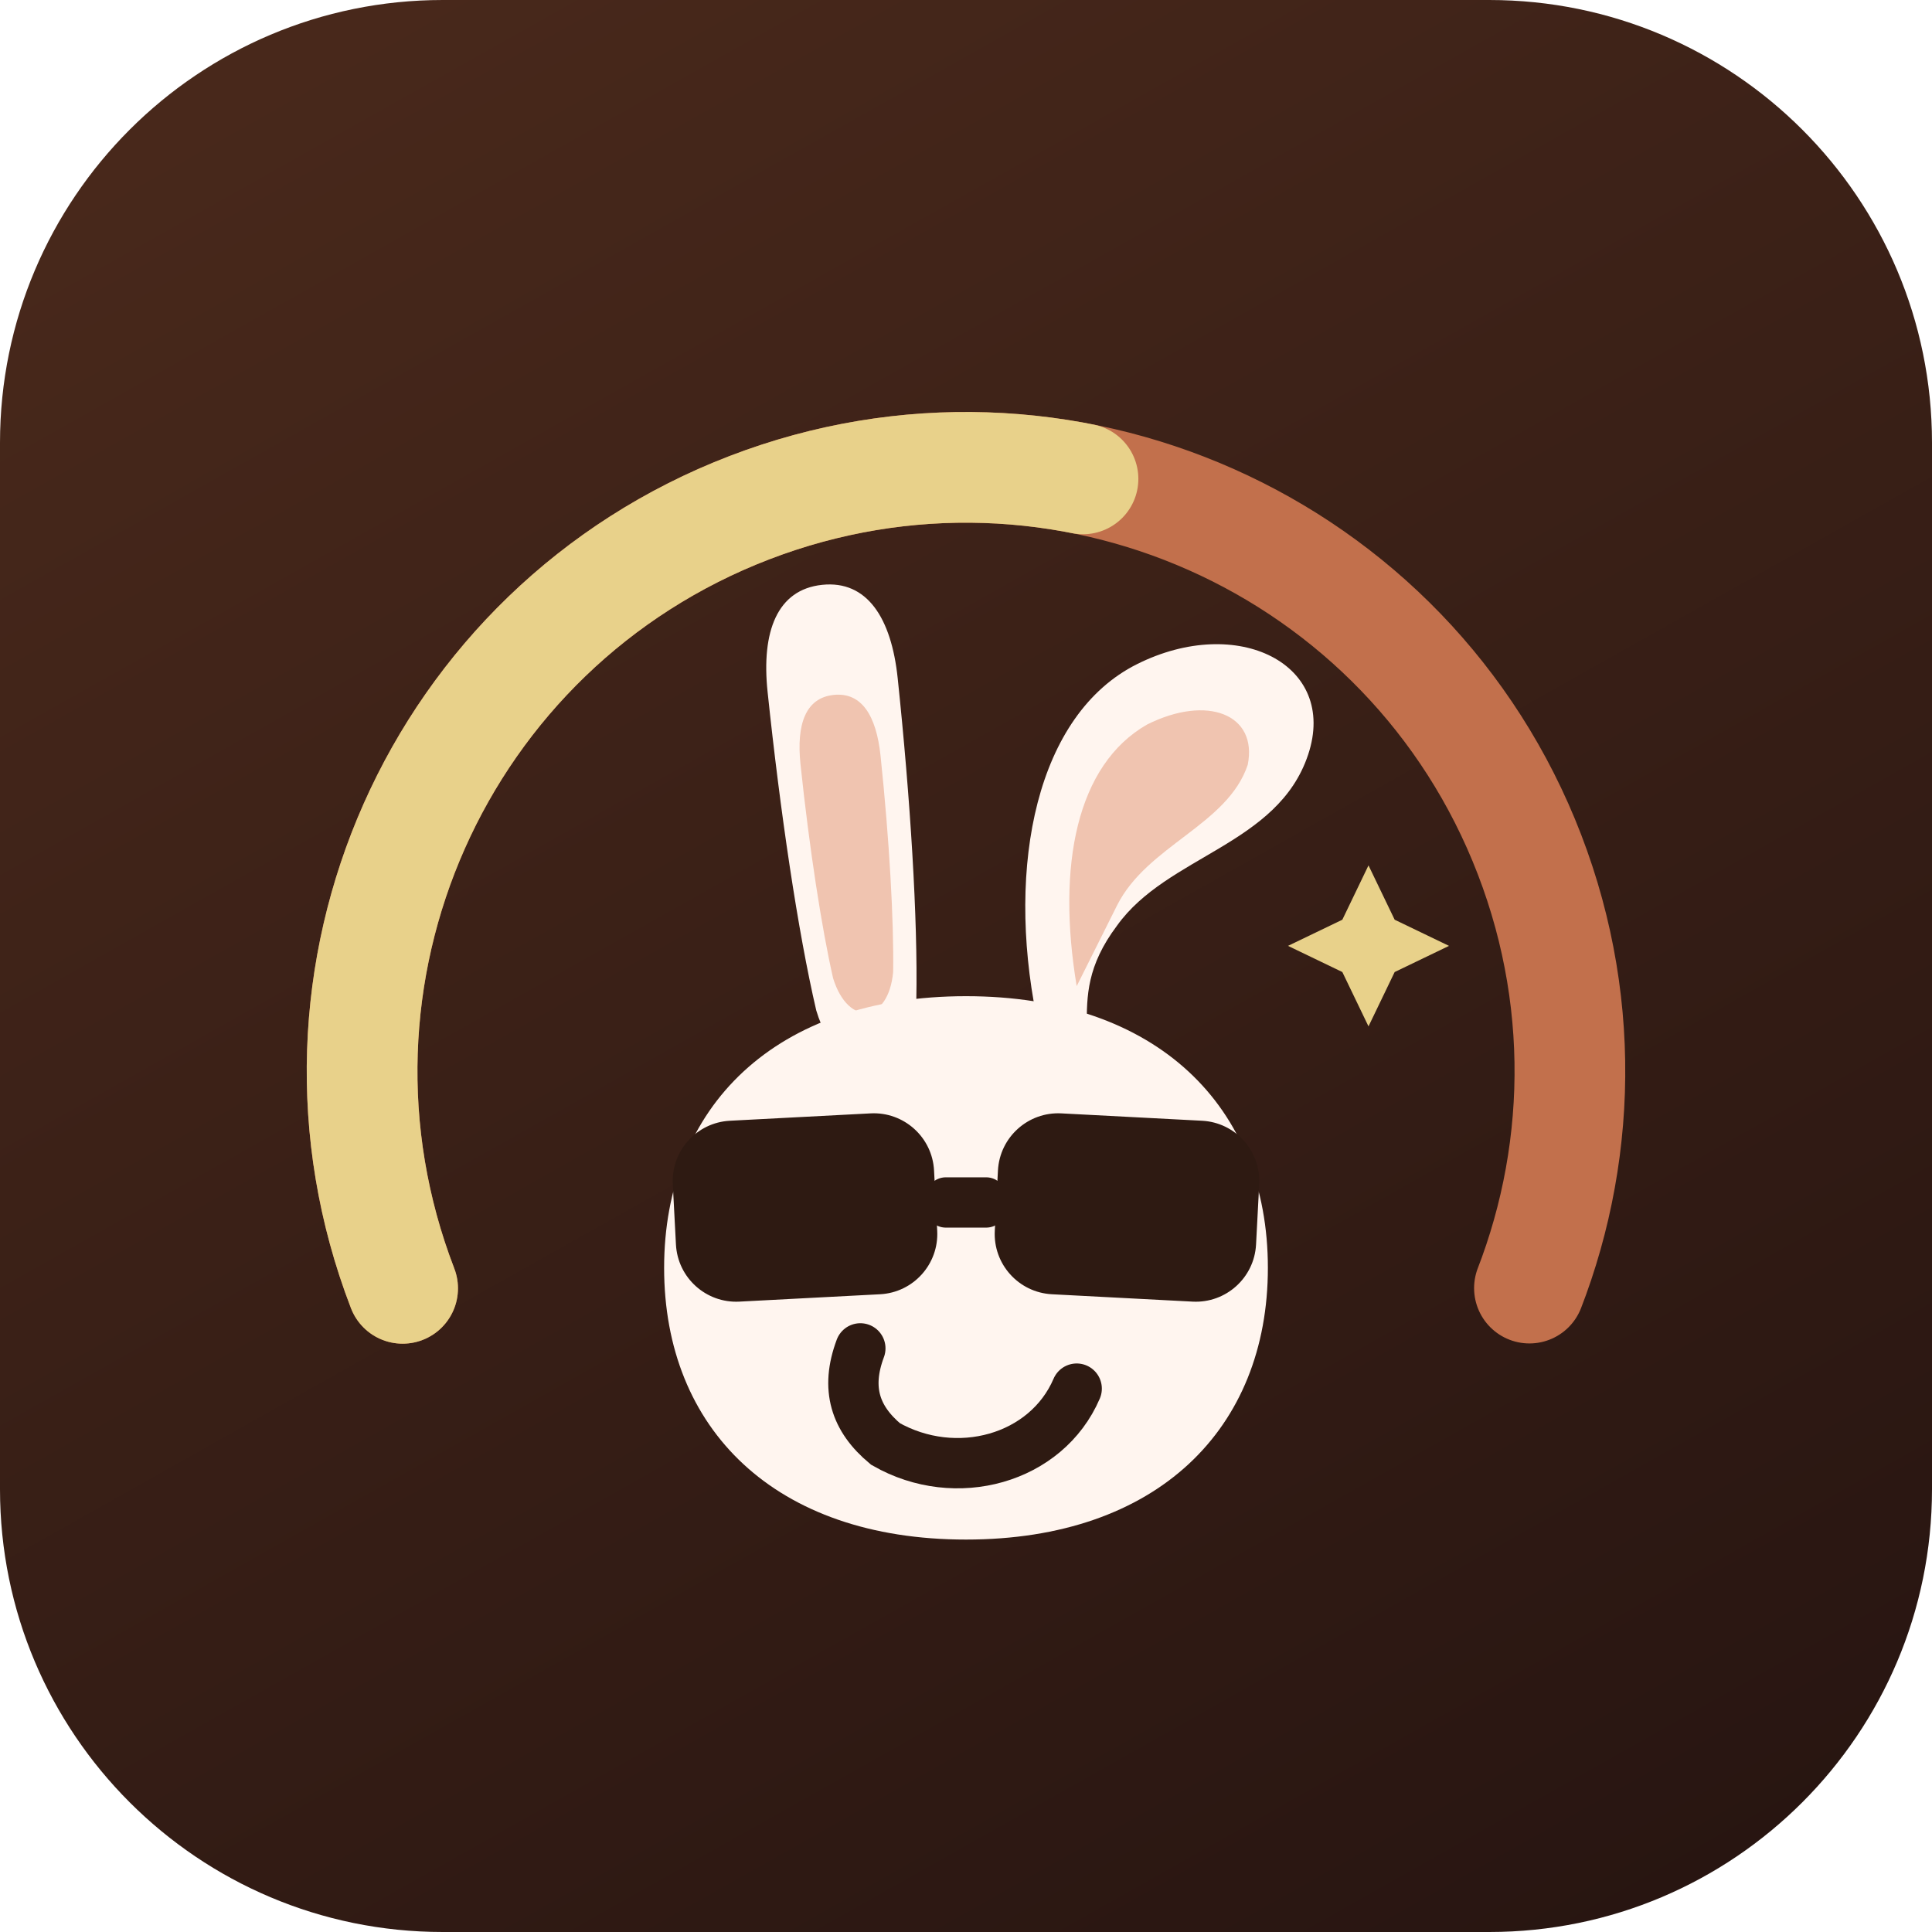
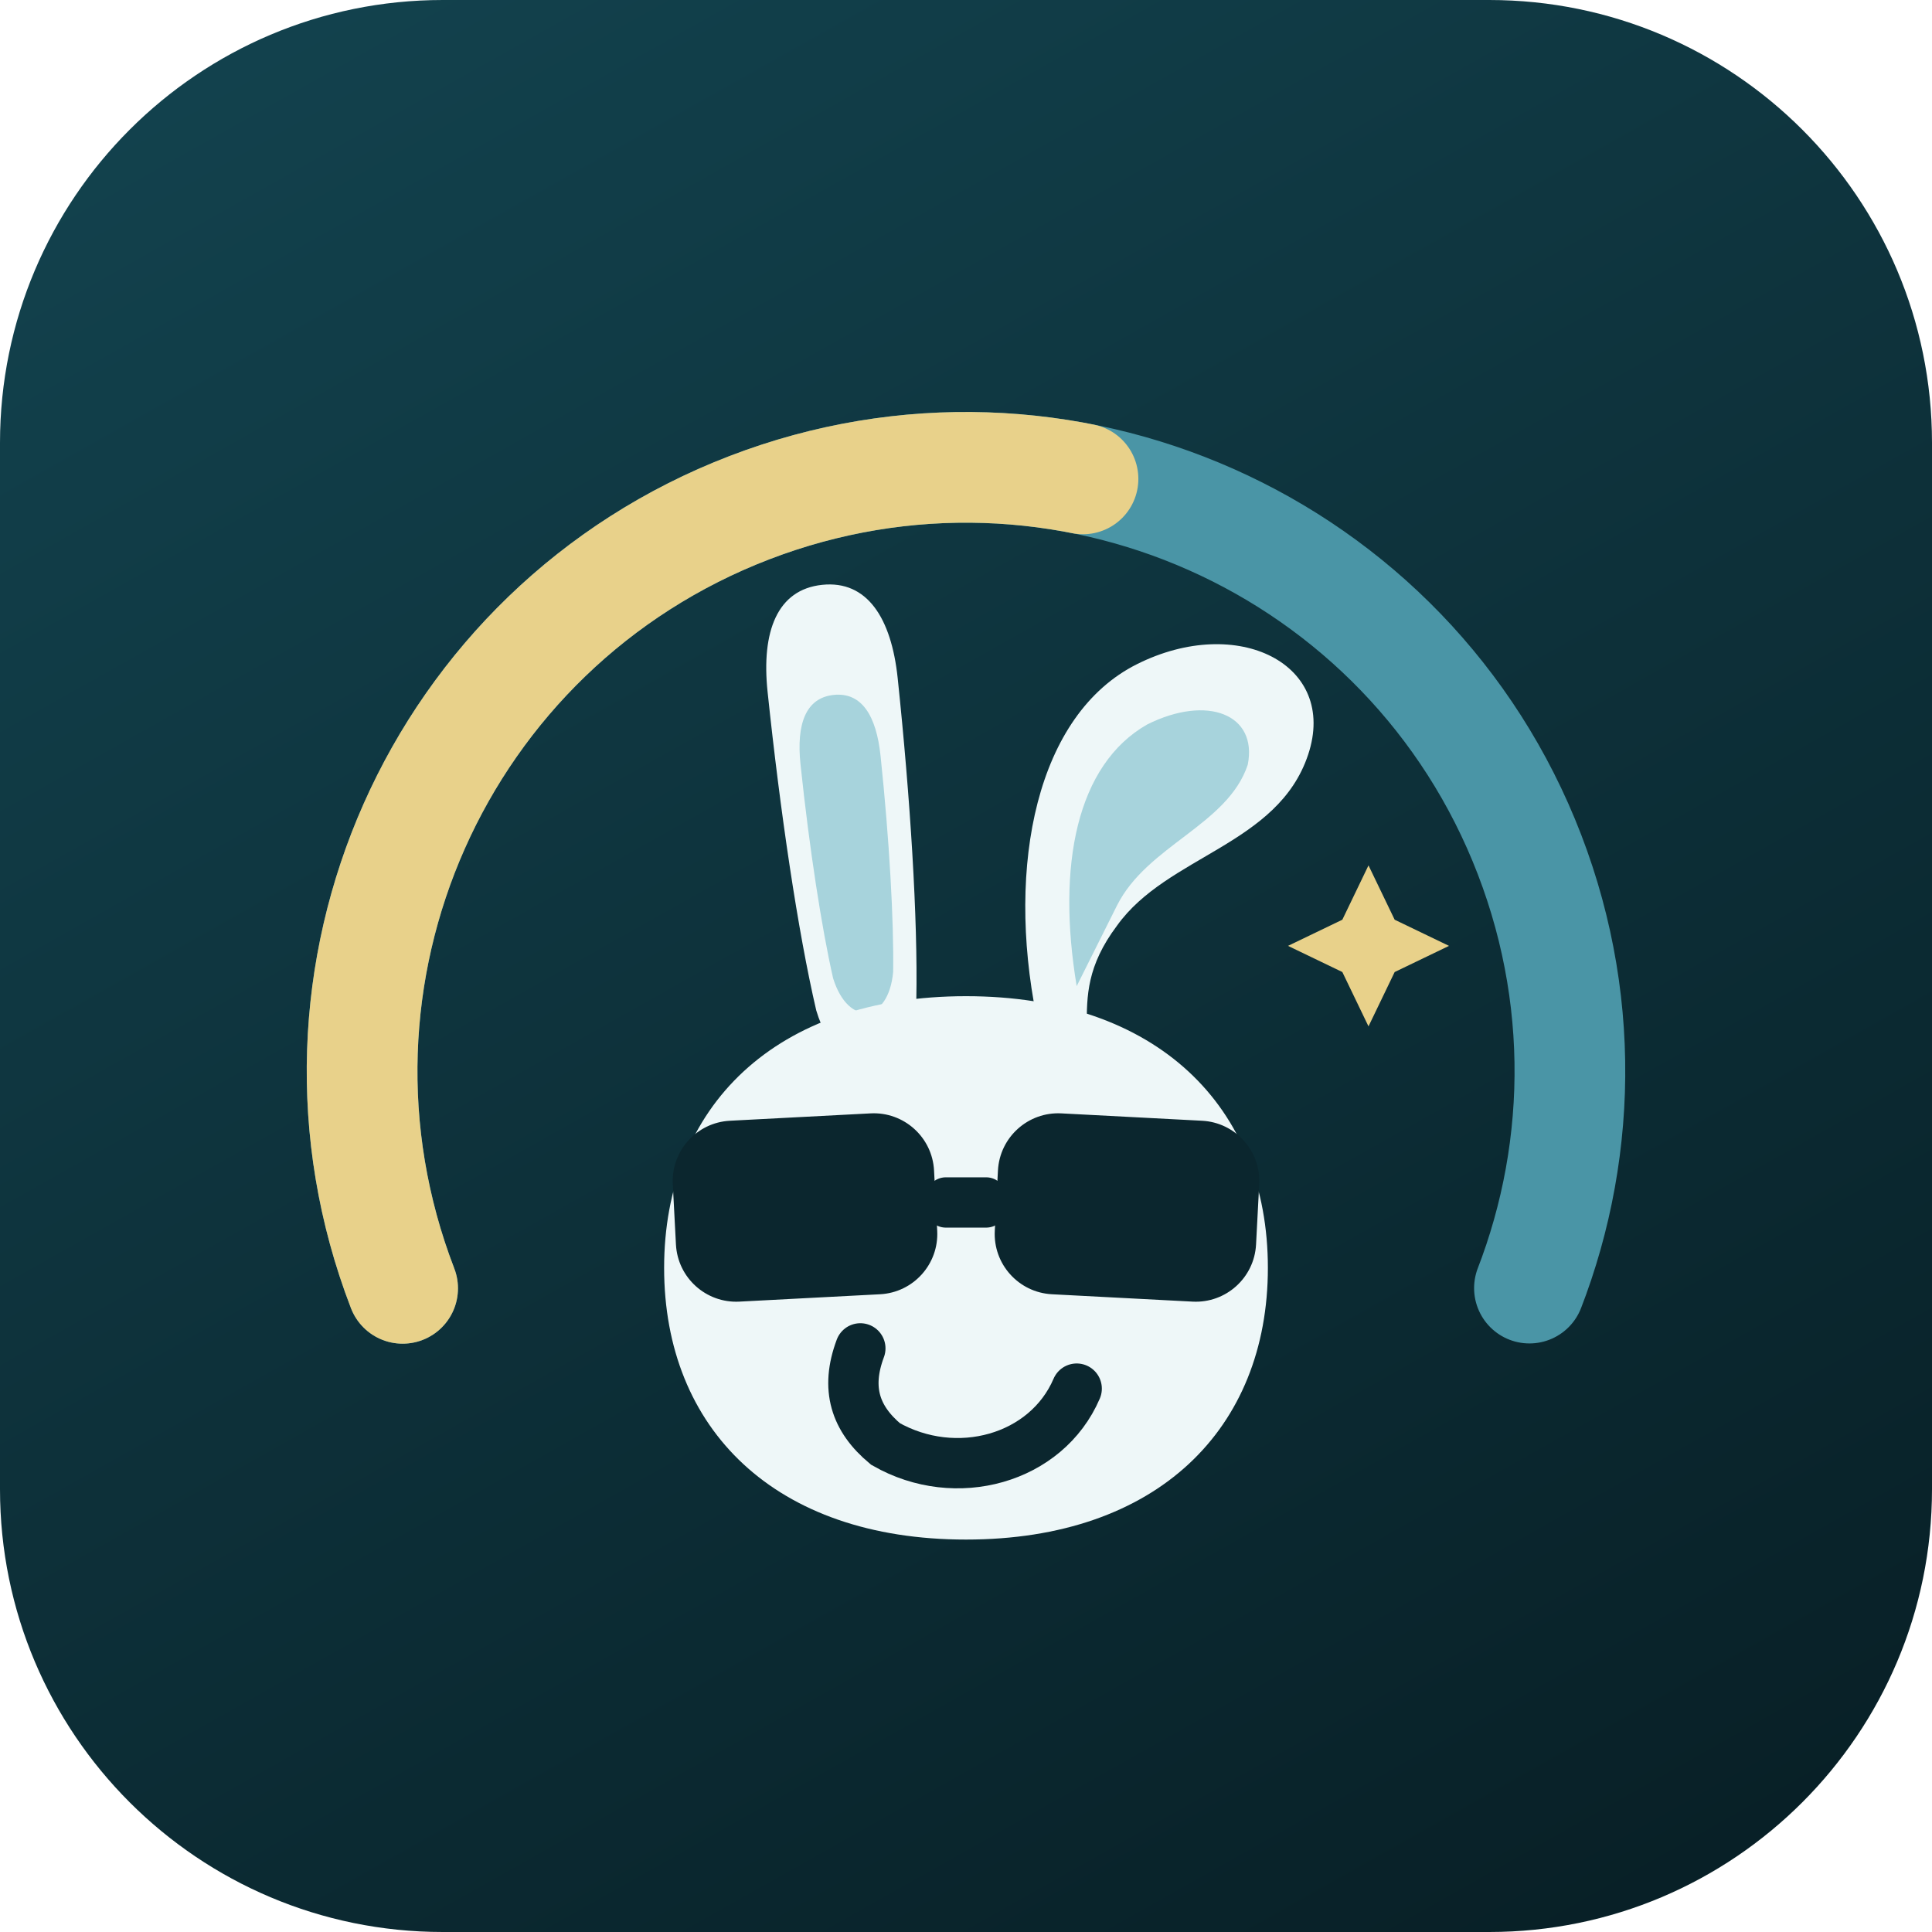
<svg xmlns="http://www.w3.org/2000/svg" viewBox="0 0 192 192" width="192" height="192">
  <defs>
    <linearGradient id="tile" x1="0" y1="0" x2="1" y2="1" gradientTransform="rotate(15)">
-       <stop offset="0" stop-color="#4b2a1c" />
-       <stop offset="1" stop-color="#241310" />
+       <stop offset="0" stop-color="#134450" />
+       <stop offset="1" stop-color="#071c22" />
    </linearGradient>
  </defs>
  <rect width="192" height="192" rx="44" fill="url(#tile)" />
  <g transform="rotate(158.96 96 106.46)">
-     <circle cx="96" cy="106.46" r="60" fill="none" stroke="#c2704c" stroke-width="11" stroke-linecap="round" stroke-dasharray="232.6 144.4" />
+     <circle cx="96" cy="106.46" r="60" fill="none" stroke="#4a95a6" stroke-width="11" stroke-linecap="round" stroke-dasharray="232.6 144.4" />
    <circle cx="96" cy="106.46" r="60" fill="none" stroke="#e8d18a" stroke-width="11" stroke-linecap="round" stroke-dasharray="128 249" />
  </g>
-   <g fill="#fff5ef">
+   <g fill="#eef7f8">
    <path transform="rotate(-6 84 80)" d="M84,58 C88.5,58 90.5,62 90.5,68 C90.5,80 90,92 89,100              C87.5,108 80.5,108 79,100 C78,92 77.5,80 77.5,68              C77.5,62 79.5,58 84,58 Z" />
    <path d="M103,101 C100,86 103,71 113,66 C123,61 133,66 130,75              C127,84 116,85 111,92 C108,96 108,99 108,102 Z" />
  </g>
-   <g fill="#f0c4b0">
+   <g fill="#a7d3dc">
    <path transform="rotate(-6 84 80)" d="M84,69 C86.8,69 88,71.5 88,75.5 C88,84 87.6,92 87,97              C86,102 82,102 81,97 C80.4,92 80,84 80,75.5              C80,71.5 81.2,69 84,69 Z" />
    <path d="M107,98 C105,86 107,76 114,72 C120,69 125,71 124,76              C122,82 114,84 111,90 Z" />
  </g>
-   <path fill="#fff5ef" d="M96,99 C77,99 66,110 66,126 C66,142 77,153 96,153            C115,153 126,142 126,126 C126,110 115,99 96,99 Z" />
-   <g fill="#2e1a12">
+   <path fill="#eef7f8" d="M96,99 C77,99 66,110 66,126 C66,142 77,153 96,153            C115,153 126,142 126,126 C126,110 115,99 96,99 Z" />
+   <g fill="#0b262e">
    <rect x="67" y="111" width="26" height="18" rx="6" transform="rotate(-3 80 120)" />
    <rect x="99" y="111" width="26" height="18" rx="6" transform="rotate(3 112 120)" />
    <rect x="92" y="117" width="8" height="5" rx="2" />
  </g>
-   <path d="M107,138 C104,145 95,147.5 88,143.5 C85,141 84,138 85.5,134" fill="none" stroke="#2e1a12" stroke-width="5" stroke-linecap="round" />
+   <path d="M107,138 C104,145 95,147.5 88,143.5 C85,141 84,138 85.5,134" fill="none" stroke="#0b262e" stroke-width="5" stroke-linecap="round" />
  <path d="M136,86 L138.6,91.4 L144,94 L138.6,96.6 L136,102 L133.4,96.6 L128,94 L133.4,91.4 Z" fill="#e8d18a" />
</svg>
